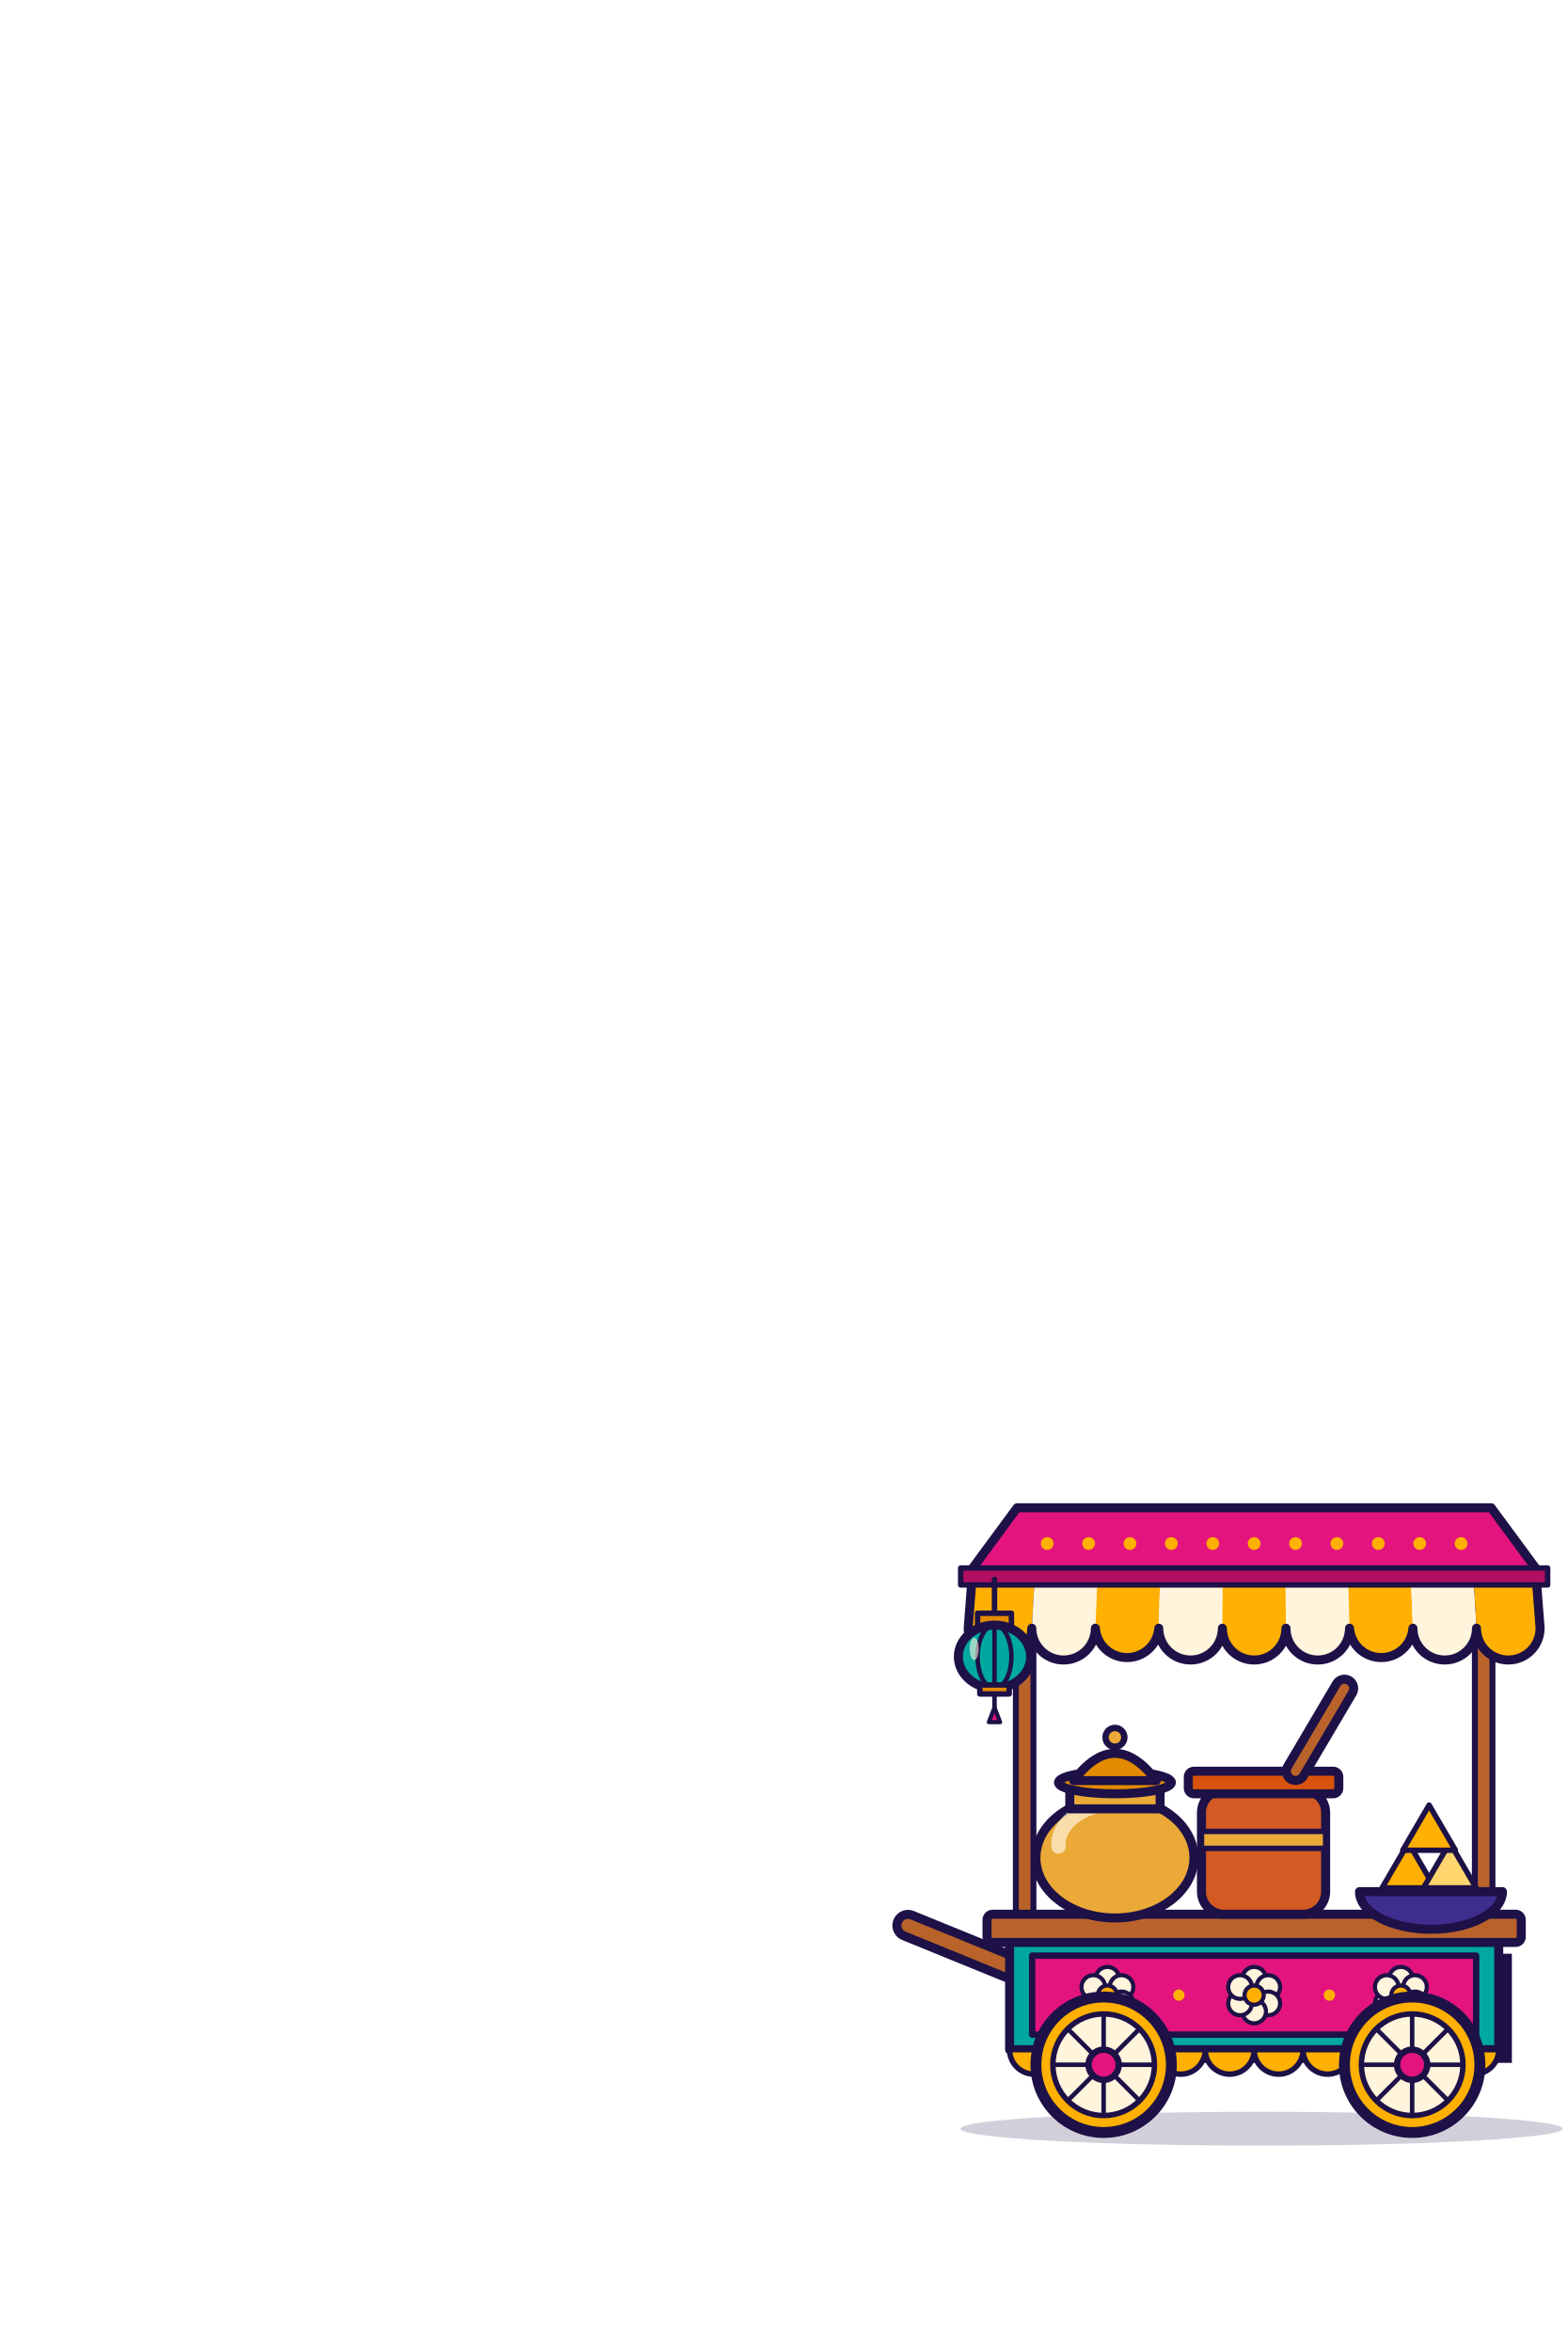
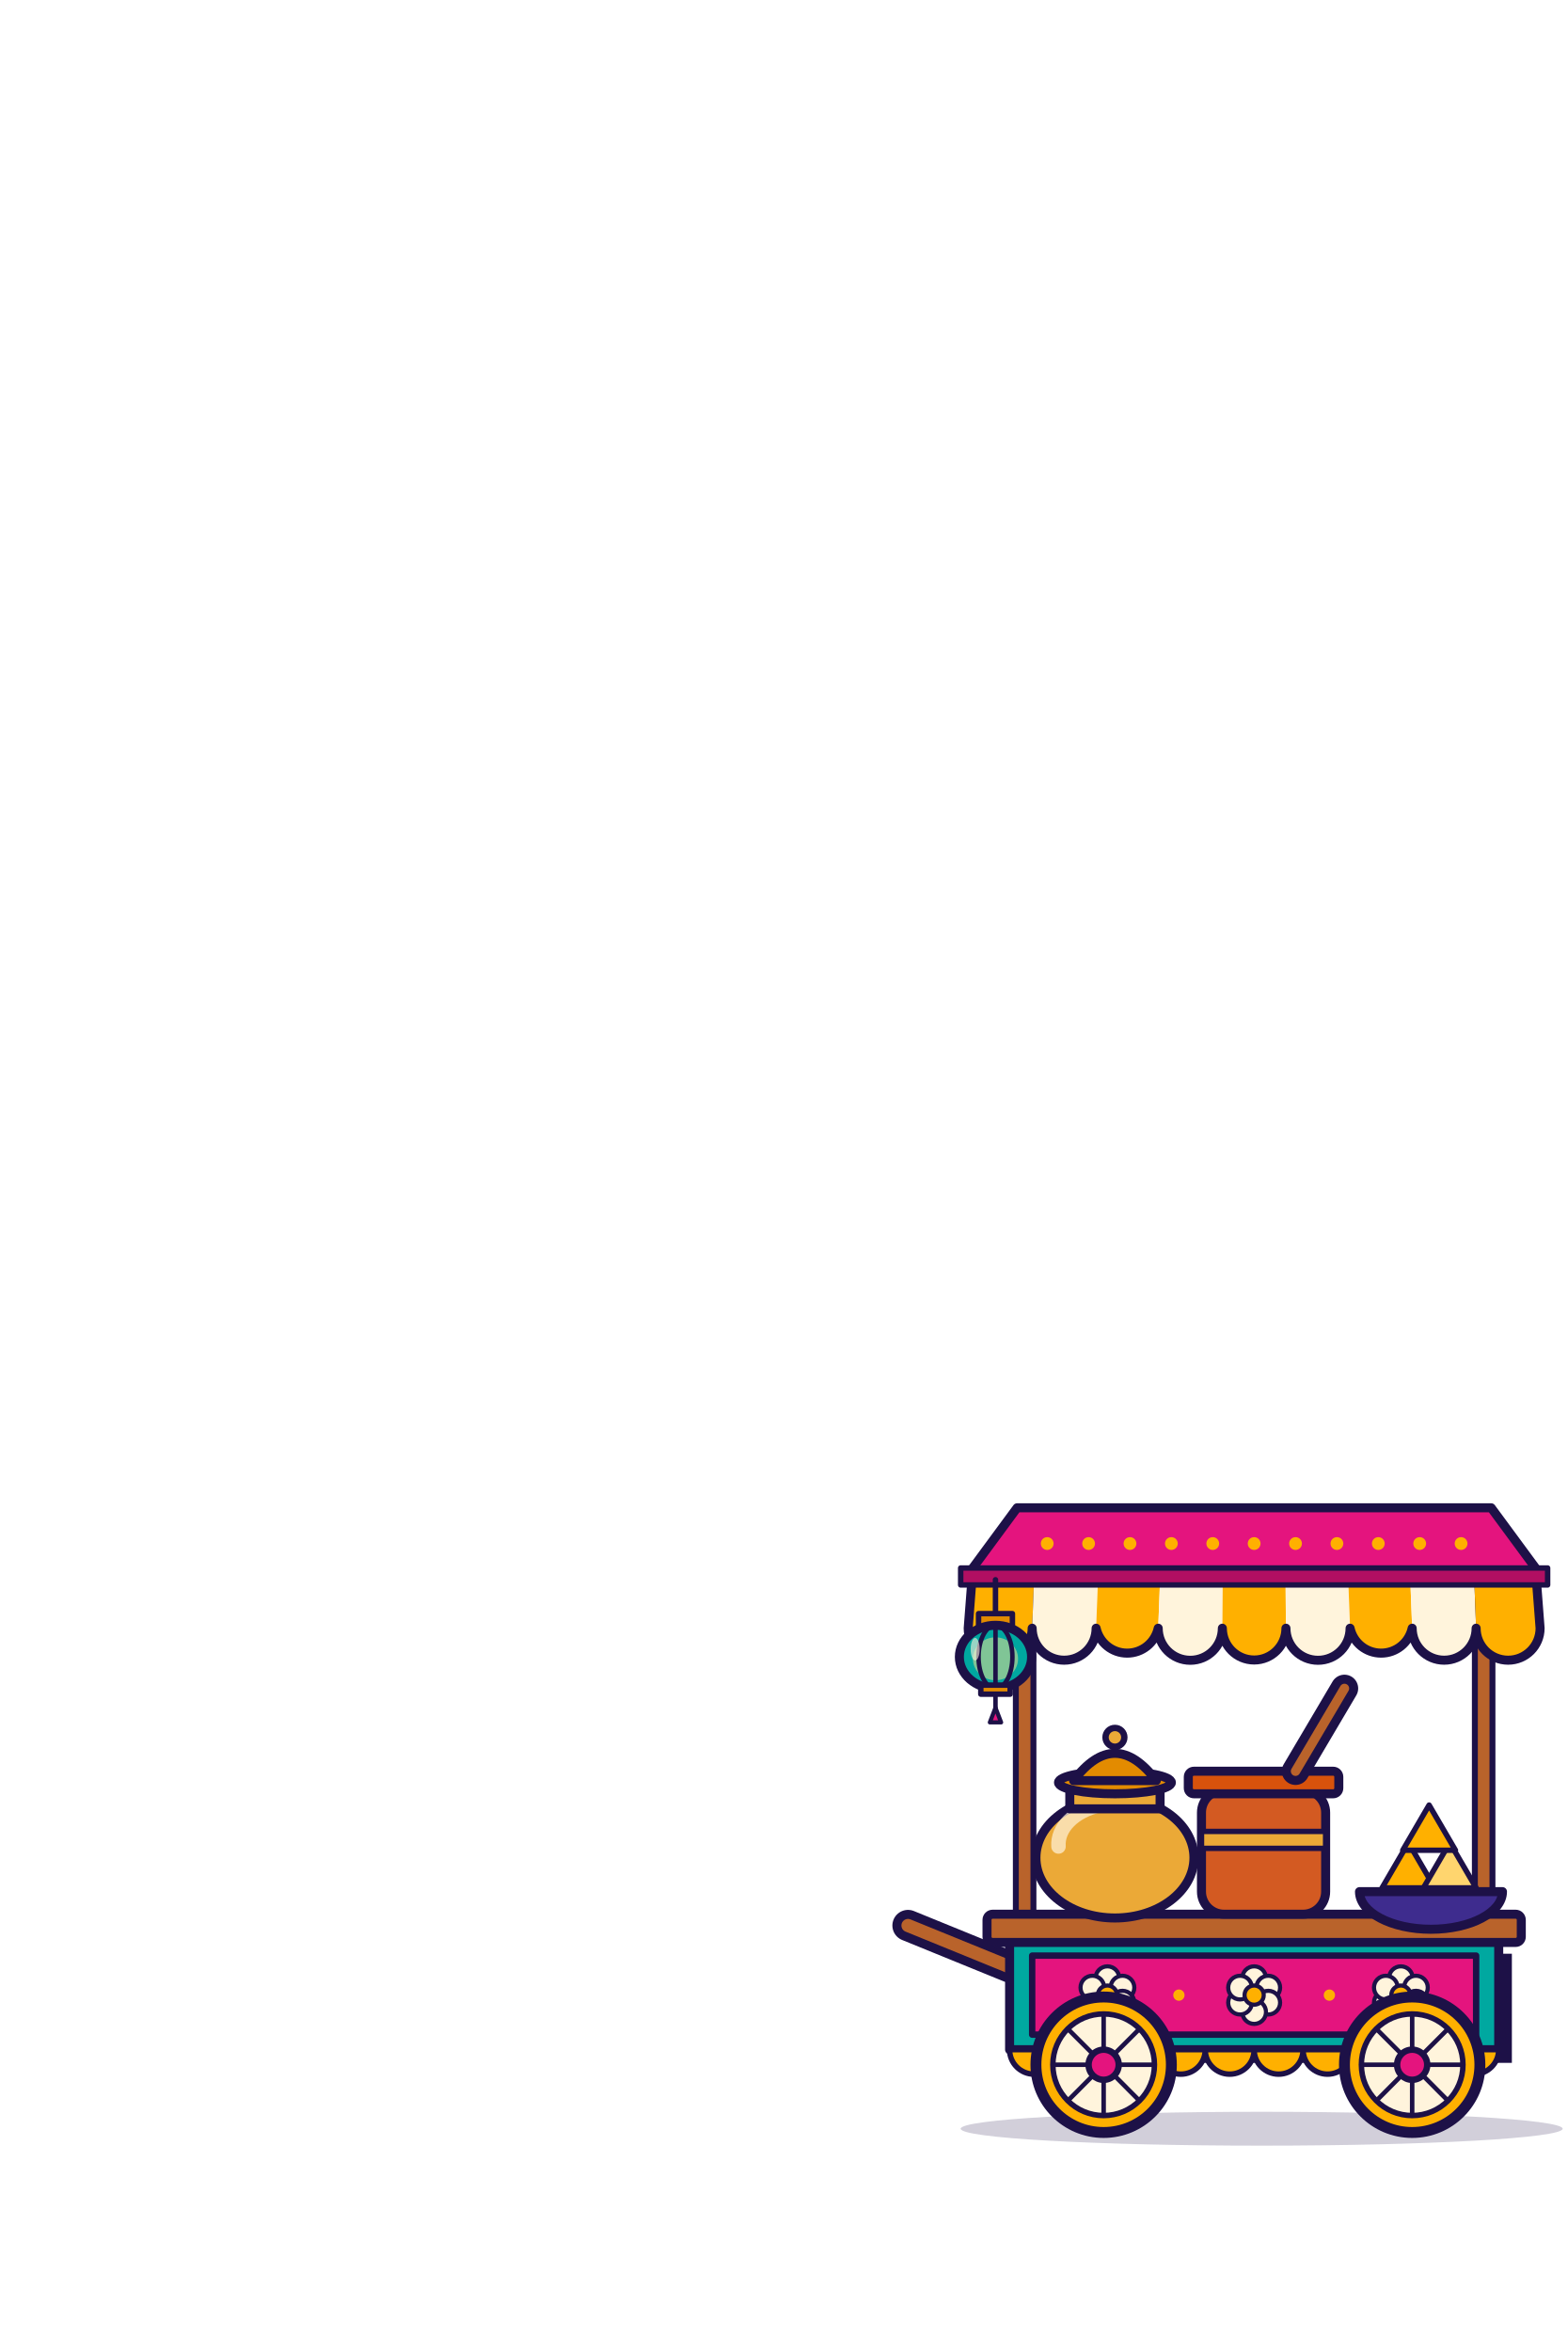
<svg xmlns="http://www.w3.org/2000/svg" viewBox="0 0 800 1200" width="800" height="1200" class="cd-hero" role="img" aria-labelledby="cdP-title">
  <style>.cd-hero .cloud{animation:cdh-drift 46s ease-in-out infinite alternate}
.cd-hero .cloud:nth-child(2n){animation-duration:58s;animation-direction:alternate-reverse}
.cd-hero .cloud:nth-child(3n){animation-duration:39s}
.cd-hero .flag{transform-box:fill-box;transform-origin:50% 0;animation:cdh-flutter 2.6s ease-in-out infinite}
.cd-hero .flag:nth-child(2n){animation-duration:3.1s;animation-delay:-1.1s}
.cd-hero .flag:nth-child(3n){animation-duration:2.2s;animation-delay:-.5s}
.cd-hero .lantern{transform-box:fill-box;transform-origin:50% 0;animation:cdh-sway 4.6s ease-in-out infinite}
.cd-hero .lantern:nth-of-type(2n){animation-duration:5.4s;animation-delay:-1.8s}
.cd-hero .steam{transform-box:fill-box;transform-origin:50% 100%;animation:cdh-rise 3.8s ease-out infinite}
.cd-hero .sun-rays{transform-box:fill-box;transform-origin:50% 50%;animation:cdh-spin 140s linear infinite}
.cd-hero .sun-glow{transform-box:fill-box;transform-origin:50% 50%;animation:cdh-pulse 7s ease-in-out infinite}
@keyframes cdh-drift{from{transform:translateX(-34px)}to{transform:translateX(46px)}}
@keyframes cdh-flutter{0%,100%{transform:rotate(-6deg) skewX(4deg)}50%{transform:rotate(6deg) skewX(-4deg)}}
@keyframes cdh-sway{0%,100%{transform:rotate(-5deg)}50%{transform:rotate(5deg)}}
@keyframes cdh-rise{0%{transform:translateY(16px) scale(.8);opacity:0}22%{opacity:.95}100%{transform:translateY(-54px) scale(1.18);opacity:0}}
@keyframes cdh-spin{to{transform:rotate(360deg)}}
@keyframes cdh-pulse{0%,100%{transform:scale(1);opacity:1}50%{transform:scale(1.06);opacity:.72}}
.cd-hero.is-paused *,.cd-hero .is-paused *{animation-play-state:paused!important}
@media (prefers-reduced-motion:reduce){.cd-hero *{animation:none!important}}</style>
  <defs>
    <linearGradient id="cdP-sky" x1="0" y1="0" x2="0" y2="1200" gradientUnits="userSpaceOnUse">
      <stop offset="0" stop-color="#EE4F98" />
      <stop offset=".3" stop-color="#FF7A52" />
      <stop offset=".52" stop-color="#FFA23E" />
      <stop offset=".72" stop-color="#FFC857" />
      <stop offset="1" stop-color="#FFE4A6" />
    </linearGradient>
    <radialGradient id="cdP-glow" cx=".5" cy=".82" r=".85">
      <stop offset="0" stop-color="#FFFBEA" />
      <stop offset=".45" stop-color="#FFE38E" />
      <stop offset="1" stop-color="#FFB000" />
    </radialGradient>
+     <pattern id="cdP-violetL" width="26" height="26" patternUnits="userSpaceOnUse">
+       <circle cx="6" cy="6" r="2.4" fill="#6A55C9" />
+       <circle cx="19" cy="19" r="2.4" fill="#6A55C9" />
+     </pattern>
+     <pattern id="cdP-raniL" width="26" height="26" patternUnits="userSpaceOnUse">
+       <circle cx="6" cy="6" r="2.4" fill="#FF8CC0" />
+       <circle cx="19" cy="19" r="2.4" fill="#FF8CC0" />
+     </pattern>
+     <pattern id="cdP-cilL" width="26" height="26" patternUnits="userSpaceOnUse">
+       <circle cx="6" cy="6" r="2.4" fill="#86CF6E" />
+       <circle cx="19" cy="19" r="2.4" fill="#86CF6E" />
+     </pattern>
+     <pattern id="cdP-dado" width="30" height="36" x="-195" y="-38" patternUnits="userSpaceOnUse">
+       <g fill="#FFF4DC">
+         <circle cx="15" cy="12" r="4" />
+         <circle cx="15" cy="24" r="4" />
+         <circle cx="9" cy="18" r="4" />
+         <circle cx="21" cy="18" r="4" />
+       </g>
+       <circle cx="15" cy="18" r="3" fill="#FFB000" />
+     </pattern>
    <radialGradient id="cdP-halo">
      <stop offset="0" stop-color="#FFE7A0" stop-opacity=".7" />
      <stop offset="1" stop-color="#FFE7A0" stop-opacity="0" />
    </radialGradient>
  </defs>
  <g id="cart" stroke="#1D1147" stroke-width="4.6" stroke-linejoin="round" stroke-linecap="round">
    <g transform="translate(640 1088) scale(0.96)" stroke-width="4.8">
      <ellipse cx="4" cy="-2" rx="160" ry="9" fill="#1D1147" stroke="none" opacity="0.2" />
      <g stroke-width="12.5">
        <line x1="-122" y1="-300" x2="-122" y2="-112" />
        <line x1="122" y1="-300" x2="122" y2="-112" />
      </g>
      <g stroke="#B9632B" stroke-width="6.2">
        <line x1="-122" y1="-300" x2="-122" y2="-112" />
        <line x1="122" y1="-300" x2="122" y2="-112" />
      </g>
      <path d="M-154 -294H154L126 -332H-126Z" fill="#E4147E" />
      <g stroke="none">
        <circle cx="-110" cy="-313" r="3.4" fill="#FFB000" />
        <circle cx="-88" cy="-313" r="3.4" fill="#FFB000" />
        <circle cx="-66" cy="-313" r="3.4" fill="#FFB000" />
        <circle cx="-44" cy="-313" r="3.4" fill="#FFB000" />
        <circle cx="-22" cy="-313" r="3.4" fill="#FFB000" />
        <circle cx="0" cy="-313" r="3.4" fill="#FFB000" />
        <circle cx="22" cy="-313" r="3.4" fill="#FFB000" />
        <circle cx="44" cy="-313" r="3.4" fill="#FFB000" />
        <circle cx="66" cy="-313" r="3.4" fill="#FFB000" />
        <circle cx="88" cy="-313" r="3.4" fill="#FFB000" />
        <circle cx="110" cy="-313" r="3.4" fill="#FFB000" />
      </g>
      <g stroke="none">
-         <path d="M-150 -294H-116.7L-118.2 -268A16.9 16.9 0 0 1 -152 -268Z" fill="#FFB000" />
-         <path d="M-116.7 -294H-83.3L-84.4 -268A16.9 16.9 0 0 1 -118.2 -268Z" fill="#FFF4DC" />
-         <path d="M-83.3 -294H-50L-50.7 -268A16.9 16.9 0 0 1 -84.4 -268Z" fill="#FFB000" />
-         <path d="M-50 -294H-16.7L-16.9 -268A16.9 16.9 0 0 1 -50.7 -268Z" fill="#FFF4DC" />
+         <path d="M-150 -294H-117L-118 -268A16.9 16.9 0 0 1 -152 -268Z" fill="#FFB000" />
+         <path d="M-117 -294H-83L-84 -268A16.9 16.9 0 0 1 -118 -268Z" fill="#FFF4DC" />
+         <path d="M-83 -294H-50L-51 -268A16.9 16.9 0 0 1 -84 -268Z" fill="#FFB000" />
+         <path d="M-50 -294H-16.7L-16.9 -268A16.9 16.9 0 0 1 -51 -268Z" fill="#FFF4DC" />
        <path d="M-16.7 -294H16.7L16.9 -268A16.9 16.9 0 0 1 -16.9 -268Z" fill="#FFB000" />
-         <path d="M16.7 -294H50L50.7 -268A16.9 16.9 0 0 1 16.9 -268Z" fill="#FFF4DC" />
-         <path d="M50 -294H83.3L84.4 -268A16.9 16.9 0 0 1 50.7 -268Z" fill="#FFB000" />
-         <path d="M83.3 -294H116.7L118.2 -268A16.9 16.9 0 0 1 84.4 -268Z" fill="#FFF4DC" />
-         <path d="M116.7 -294H150L152 -268A16.9 16.9 0 0 1 118.2 -268Z" fill="#FFB000" />
+         <path d="M16.7 -294H50L51 -268A16.9 16.9 0 0 1 16.9 -268Z" fill="#FFF4DC" />
+         <path d="M50 -294H83L84 -268A16.9 16.9 0 0 1 51 -268Z" fill="#FFB000" />
+         <path d="M83 -294H117L118 -268A16.9 16.9 0 0 1 84 -268Z" fill="#FFF4DC" />
+         <path d="M117 -294H150L152 -268A16.9 16.9 0 0 1 118 -268Z" fill="#FFB000" />
      </g>
-       <path d="M-150 -294H150L152 -268A16.9 16.9 0 0 1 118.2 -268A16.9 16.9 0 0 1 84.4 -268A16.9 16.9 0 0 1 50.7 -268A16.9 16.9 0 0 1 16.9 -268A16.9 16.9 0 0 1 -16.9 -268A16.9 16.9 0 0 1 -50.7 -268A16.9 16.9 0 0 1 -84.4 -268A16.9 16.9 0 0 1 -118.2 -268A16.9 16.9 0 0 1 -152 -268Z" fill="none" />
+       <path d="M-150 -294H150L152 -268A16.9 16.9 0 0 1 118 -268A16.9 16.9 0 0 1 84 -268A16.9 16.9 0 0 1 51 -268A16.9 16.9 0 0 1 16.9 -268A16.9 16.9 0 0 1 -16.9 -268A16.9 16.9 0 0 1 -51 -268A16.9 16.9 0 0 1 -84 -268A16.9 16.9 0 0 1 -118 -268A16.9 16.9 0 0 1 -152 -268Z" fill="none" />
      <rect x="-156" y="-300" width="312" height="9" fill="#B10F62" stroke-width="2.9" />
      <path d="M-130 -88L-184 -110" fill="none" stroke-width="16.6" />
      <path d="M-130 -88L-184 -110" fill="none" stroke="#B9632B" stroke-width="7" />
      <rect x="-123" y="-95" width="260" height="58" fill="#1D1147" stroke="none" />
      <rect x="-130" y="-102" width="260" height="58" fill="#00A8A0" />
      <rect x="-118" y="-94" width="236" height="42" fill="#E4147E" stroke-width="3.4" />
      <g stroke-width="2.2">
-         <circle cx="-78" cy="-81.7" r="6.3" fill="#FFF4DC" />
-         <circle cx="-70.5" cy="-77.3" r="6.3" fill="#FFF4DC" />
-         <circle cx="-70.5" cy="-68.6" r="6.3" fill="#FFF4DC" />
-         <circle cx="-78" cy="-64.3" r="6.3" fill="#FFF4DC" />
-         <circle cx="-85.5" cy="-68.6" r="6.3" fill="#FFF4DC" />
-         <circle cx="-85.5" cy="-77.3" r="6.3" fill="#FFF4DC" />
+         <circle cx="-78" cy="-82" r="6.3" fill="#FFF4DC" />
+         <circle cx="-70" cy="-77" r="6.3" fill="#FFF4DC" />
+         <circle cx="-70" cy="-69" r="6.3" fill="#FFF4DC" />
+         <circle cx="-78" cy="-64" r="6.3" fill="#FFF4DC" />
+         <circle cx="-86" cy="-69" r="6.3" fill="#FFF4DC" />
+         <circle cx="-86" cy="-77" r="6.3" fill="#FFF4DC" />
        <circle cx="-78" cy="-73" r="5.1" fill="#FFB000" />
      </g>
      <g stroke-width="2.2">
-         <circle cx="0" cy="-81.7" r="6.3" fill="#FFF4DC" />
-         <circle cx="7.5" cy="-77.3" r="6.3" fill="#FFF4DC" />
-         <circle cx="7.5" cy="-68.6" r="6.3" fill="#FFF4DC" />
-         <circle cx="0" cy="-64.3" r="6.3" fill="#FFF4DC" />
-         <circle cx="-7.5" cy="-68.6" r="6.3" fill="#FFF4DC" />
-         <circle cx="-7.5" cy="-77.3" r="6.3" fill="#FFF4DC" />
+         <circle cx="0" cy="-82" r="6.3" fill="#FFF4DC" />
+         <circle cx="7.5" cy="-77" r="6.3" fill="#FFF4DC" />
+         <circle cx="7.5" cy="-69" r="6.3" fill="#FFF4DC" />
+         <circle cx="0" cy="-64" r="6.3" fill="#FFF4DC" />
+         <circle cx="-7.5" cy="-69" r="6.3" fill="#FFF4DC" />
+         <circle cx="-7.5" cy="-77" r="6.3" fill="#FFF4DC" />
        <circle cx="0" cy="-73" r="5.1" fill="#FFB000" />
      </g>
      <g stroke-width="2.2">
-         <circle cx="78" cy="-81.7" r="6.3" fill="#FFF4DC" />
-         <circle cx="85.5" cy="-77.3" r="6.3" fill="#FFF4DC" />
-         <circle cx="85.5" cy="-68.6" r="6.3" fill="#FFF4DC" />
-         <circle cx="78" cy="-64.3" r="6.3" fill="#FFF4DC" />
-         <circle cx="70.5" cy="-68.6" r="6.3" fill="#FFF4DC" />
-         <circle cx="70.5" cy="-77.3" r="6.3" fill="#FFF4DC" />
+         <circle cx="78" cy="-82" r="6.3" fill="#FFF4DC" />
+         <circle cx="86" cy="-77" r="6.3" fill="#FFF4DC" />
+         <circle cx="86" cy="-69" r="6.3" fill="#FFF4DC" />
+         <circle cx="78" cy="-64" r="6.3" fill="#FFF4DC" />
+         <circle cx="70" cy="-69" r="6.3" fill="#FFF4DC" />
+         <circle cx="70" cy="-77" r="6.3" fill="#FFF4DC" />
        <circle cx="78" cy="-73" r="5.1" fill="#FFB000" />
      </g>
      <g stroke="none">
        <circle cx="-40" cy="-73" r="3" fill="#FFB000" />
      </g>
      <g stroke="none">
        <circle cx="40" cy="-73" r="3" fill="#FFB000" />
      </g>
      <path d="M-130 -44a13 13 0 0 0 26 0a13 13 0 0 0 26 0a13 13 0 0 0 26 0a13 13 0 0 0 26 0a13 13 0 0 0 26 0a13 13 0 0 0 26 0a13 13 0 0 0 26 0a13 13 0 0 0 26 0a13 13 0 0 0 26 0a13 13 0 0 0 26 0Z" fill="#FFB000" stroke-width="2.9" />
      <rect x="-142" y="-116" width="284" height="15" fill="#B9632B" rx="3" />
      <circle cx="-80" cy="-36" r="36" fill="#FFB000" stroke-width="5.8" />
      <circle cx="-80" cy="-36" r="27" fill="#FFF4DC" stroke-width="2.9" />
      <g stroke-width="2.4">
        <line x1="-80" y1="-36" x2="-53" y2="-36" />
-         <line x1="-80" y1="-36" x2="-60.9" y2="-16.9" />
+         <line x1="-80" y1="-36" x2="-61" y2="-16.9" />
        <line x1="-80" y1="-36" x2="-80" y2="-9" />
-         <line x1="-80" y1="-36" x2="-99.1" y2="-16.9" />
+         <line x1="-80" y1="-36" x2="-99" y2="-16.9" />
        <line x1="-80" y1="-36" x2="-107" y2="-36" />
-         <line x1="-80" y1="-36" x2="-99.1" y2="-55.1" />
+         <line x1="-80" y1="-36" x2="-99" y2="-55" />
        <line x1="-80" y1="-36" x2="-80" y2="-63" />
-         <line x1="-80" y1="-36" x2="-60.9" y2="-55.1" />
+         <line x1="-80" y1="-36" x2="-61" y2="-55" />
      </g>
      <circle cx="-80" cy="-36" r="8" fill="#E4147E" stroke-width="3.4" />
      <circle cx="84" cy="-36" r="36" fill="#FFB000" stroke-width="5.8" />
      <circle cx="84" cy="-36" r="27" fill="#FFF4DC" stroke-width="2.9" />
      <g stroke-width="2.4">
        <line x1="84" y1="-36" x2="111" y2="-36" />
-         <line x1="84" y1="-36" x2="103.1" y2="-16.9" />
+         <line x1="84" y1="-36" x2="103" y2="-16.9" />
        <line x1="84" y1="-36" x2="84" y2="-9" />
-         <line x1="84" y1="-36" x2="64.9" y2="-16.9" />
+         <line x1="84" y1="-36" x2="65" y2="-16.9" />
        <line x1="84" y1="-36" x2="57" y2="-36" />
-         <line x1="84" y1="-36" x2="64.9" y2="-55.1" />
+         <line x1="84" y1="-36" x2="65" y2="-55" />
        <line x1="84" y1="-36" x2="84" y2="-63" />
-         <line x1="84" y1="-36" x2="103.1" y2="-55.1" />
+         <line x1="84" y1="-36" x2="103" y2="-55" />
      </g>
      <circle cx="84" cy="-36" r="8" fill="#E4147E" stroke-width="3.4" />
      <ellipse cx="-74" cy="-146" rx="42" ry="32" fill="#EBA937" />
      <path d="M-104 -152a32 22 0 0 1 22 -22" fill="none" stroke="#FFF4DC" opacity="0.7" stroke-width="7.7" />
      <rect x="-98" y="-186" width="48" height="14" fill="#EBA937" />
      <ellipse cx="-74" cy="-186" rx="30" ry="6" fill="#E38B00" />
      <path d="M-96 -187Q-74 -216 -52 -187Z" fill="#E38B00" />
      <circle cx="-74" cy="-210" r="5" fill="#EBA937" stroke-width="3.4" />
      <rect x="-28" y="-182" width="66" height="66" fill="#D35A22" rx="12" />
      <rect x="-28" y="-160" width="66" height="9" fill="#EBA937" stroke-width="2.9" />
      <rect x="-35" y="-192" width="80" height="12" fill="#D8520C" rx="3" />
      <path d="M22 -192L48 -236" fill="none" stroke-width="14.6" />
      <path d="M22 -192L48 -236" fill="none" stroke="#B9632B" stroke-width="5" />
      <path d="M56 -128A38 20 0 0 0 132 -128Z" fill="#3E2C8E" />
      <g stroke-width="2.9">
        <path d="M68 -130l14 -24l14 24z" fill="#FFB000" />
        <path d="M90 -130l14 -24l14 24z" fill="#FFD56E" />
        <path d="M79 -150l14 -24l14 24z" fill="#FFB000" />
      </g>
    </g>
-     <g transform="translate(507.5 805.8) scale(0.96)" stroke-width="4.8">
+     <g transform="translate(508 806) scale(0.96)" stroke-width="4.8">
      <g class="lantern">
        <line x1="0" y1="0" x2="0" y2="18" stroke-width="2.9" />
        <rect x="-9" y="18" width="18" height="7.2" fill="#E38B00" stroke-width="2.9" />
-         <ellipse cx="0" cy="41.1" rx="19.2" ry="16.8" fill="#00A8A0" />
-         <ellipse cx="0" cy="41.1" rx="9" ry="16.8" fill="none" stroke-width="2.4" />
-         <line x1="0" y1="24.3" x2="0" y2="57.9" stroke-width="2.4" />
+         <ellipse cx="0" cy="41" rx="19.2" ry="16.8" fill="#00A8A0" />
+         <ellipse cx="0" cy="42" rx="12" ry="11.4" fill="#FFE18C" stroke="none" opacity="0.5" />
+         <ellipse cx="0" cy="41" rx="9" ry="16.8" fill="none" stroke-width="2.4" />
+         <line x1="0" y1="24.3" x2="0" y2="58" stroke-width="2.4" />
        <ellipse cx="-10.8" cy="36.9" rx="2.4" ry="6" fill="#FFF4DC" stroke="none" opacity="0.6" />
-         <rect x="-7.8" y="56.1" width="15.6" height="4.8" fill="#E38B00" stroke-width="2.9" />
-         <line x1="0" y1="60.9" x2="0" y2="68.7" stroke-width="2.4" />
-         <path d="M0 68.1l3 7.8h-6Z" fill="#E4147E" stroke-width="2.2" />
+         <rect x="-7.8" y="56" width="15.6" height="4.8" fill="#E38B00" stroke-width="2.9" />
+         <line x1="0" y1="61" x2="0" y2="69" stroke-width="2.4" />
+         <path d="M0 68l3 7.8h-6Z" fill="#E4147E" stroke-width="2.2" />
      </g>
    </g>
  </g>
</svg>
